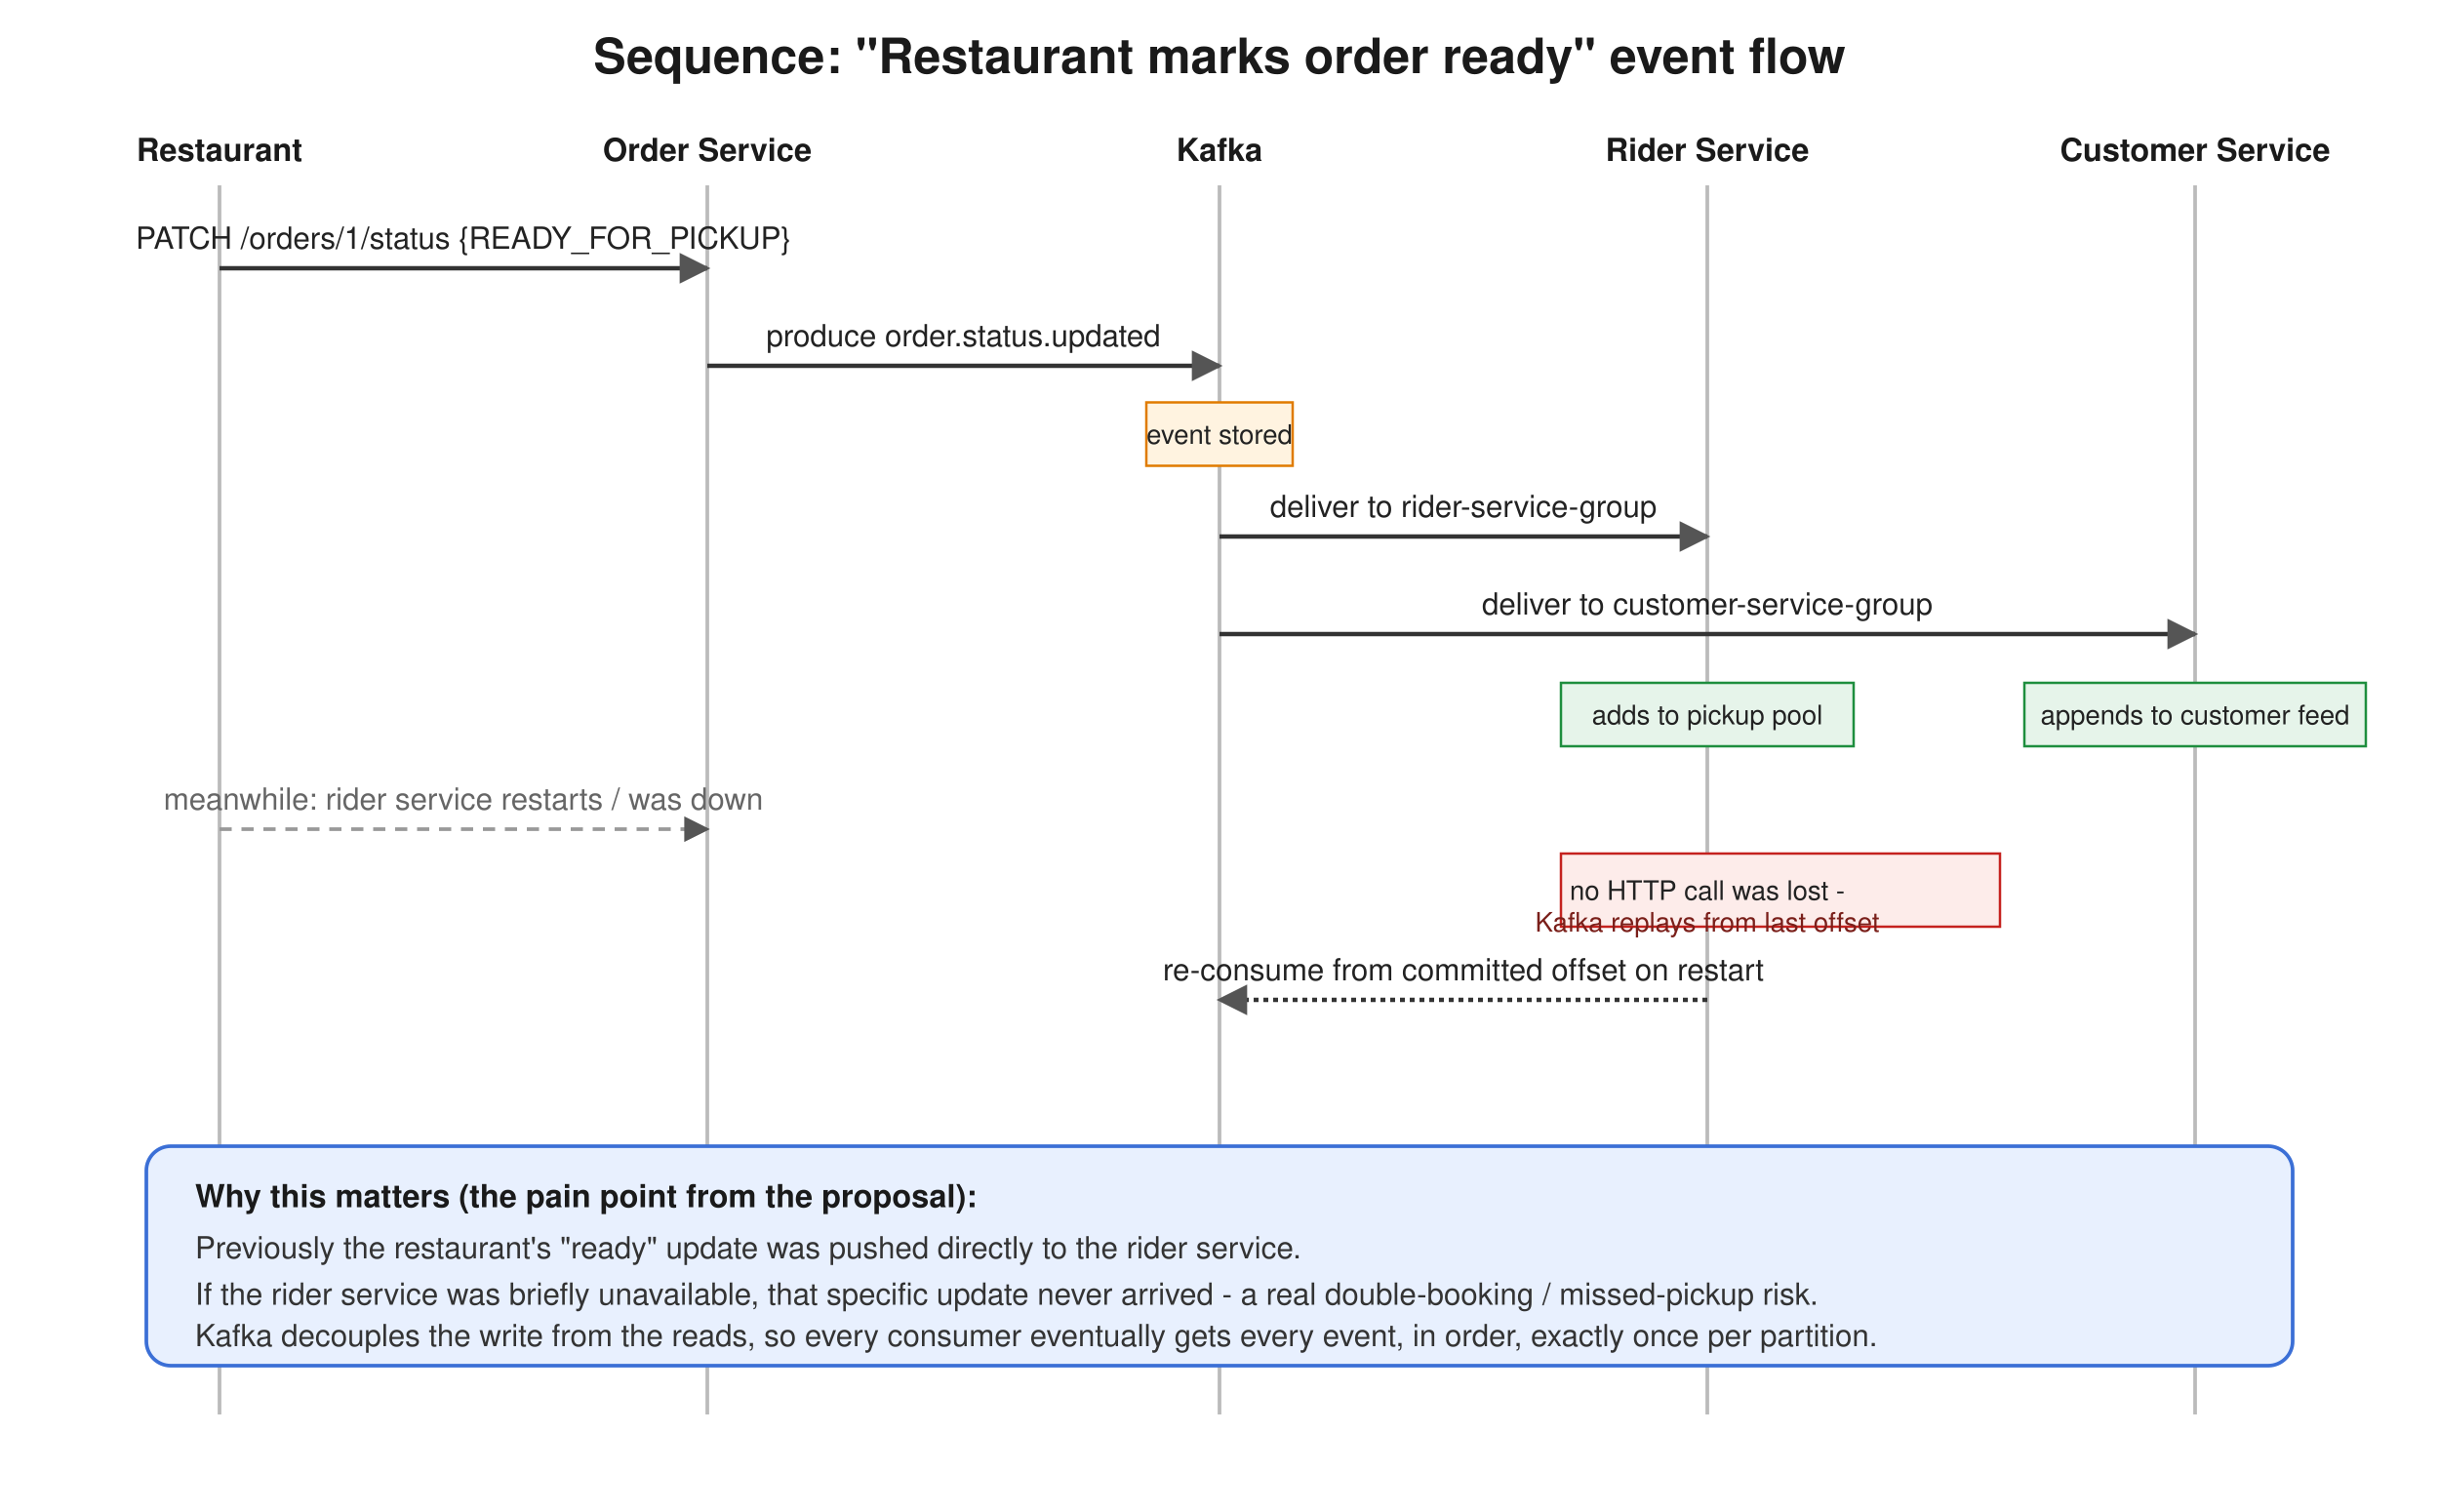
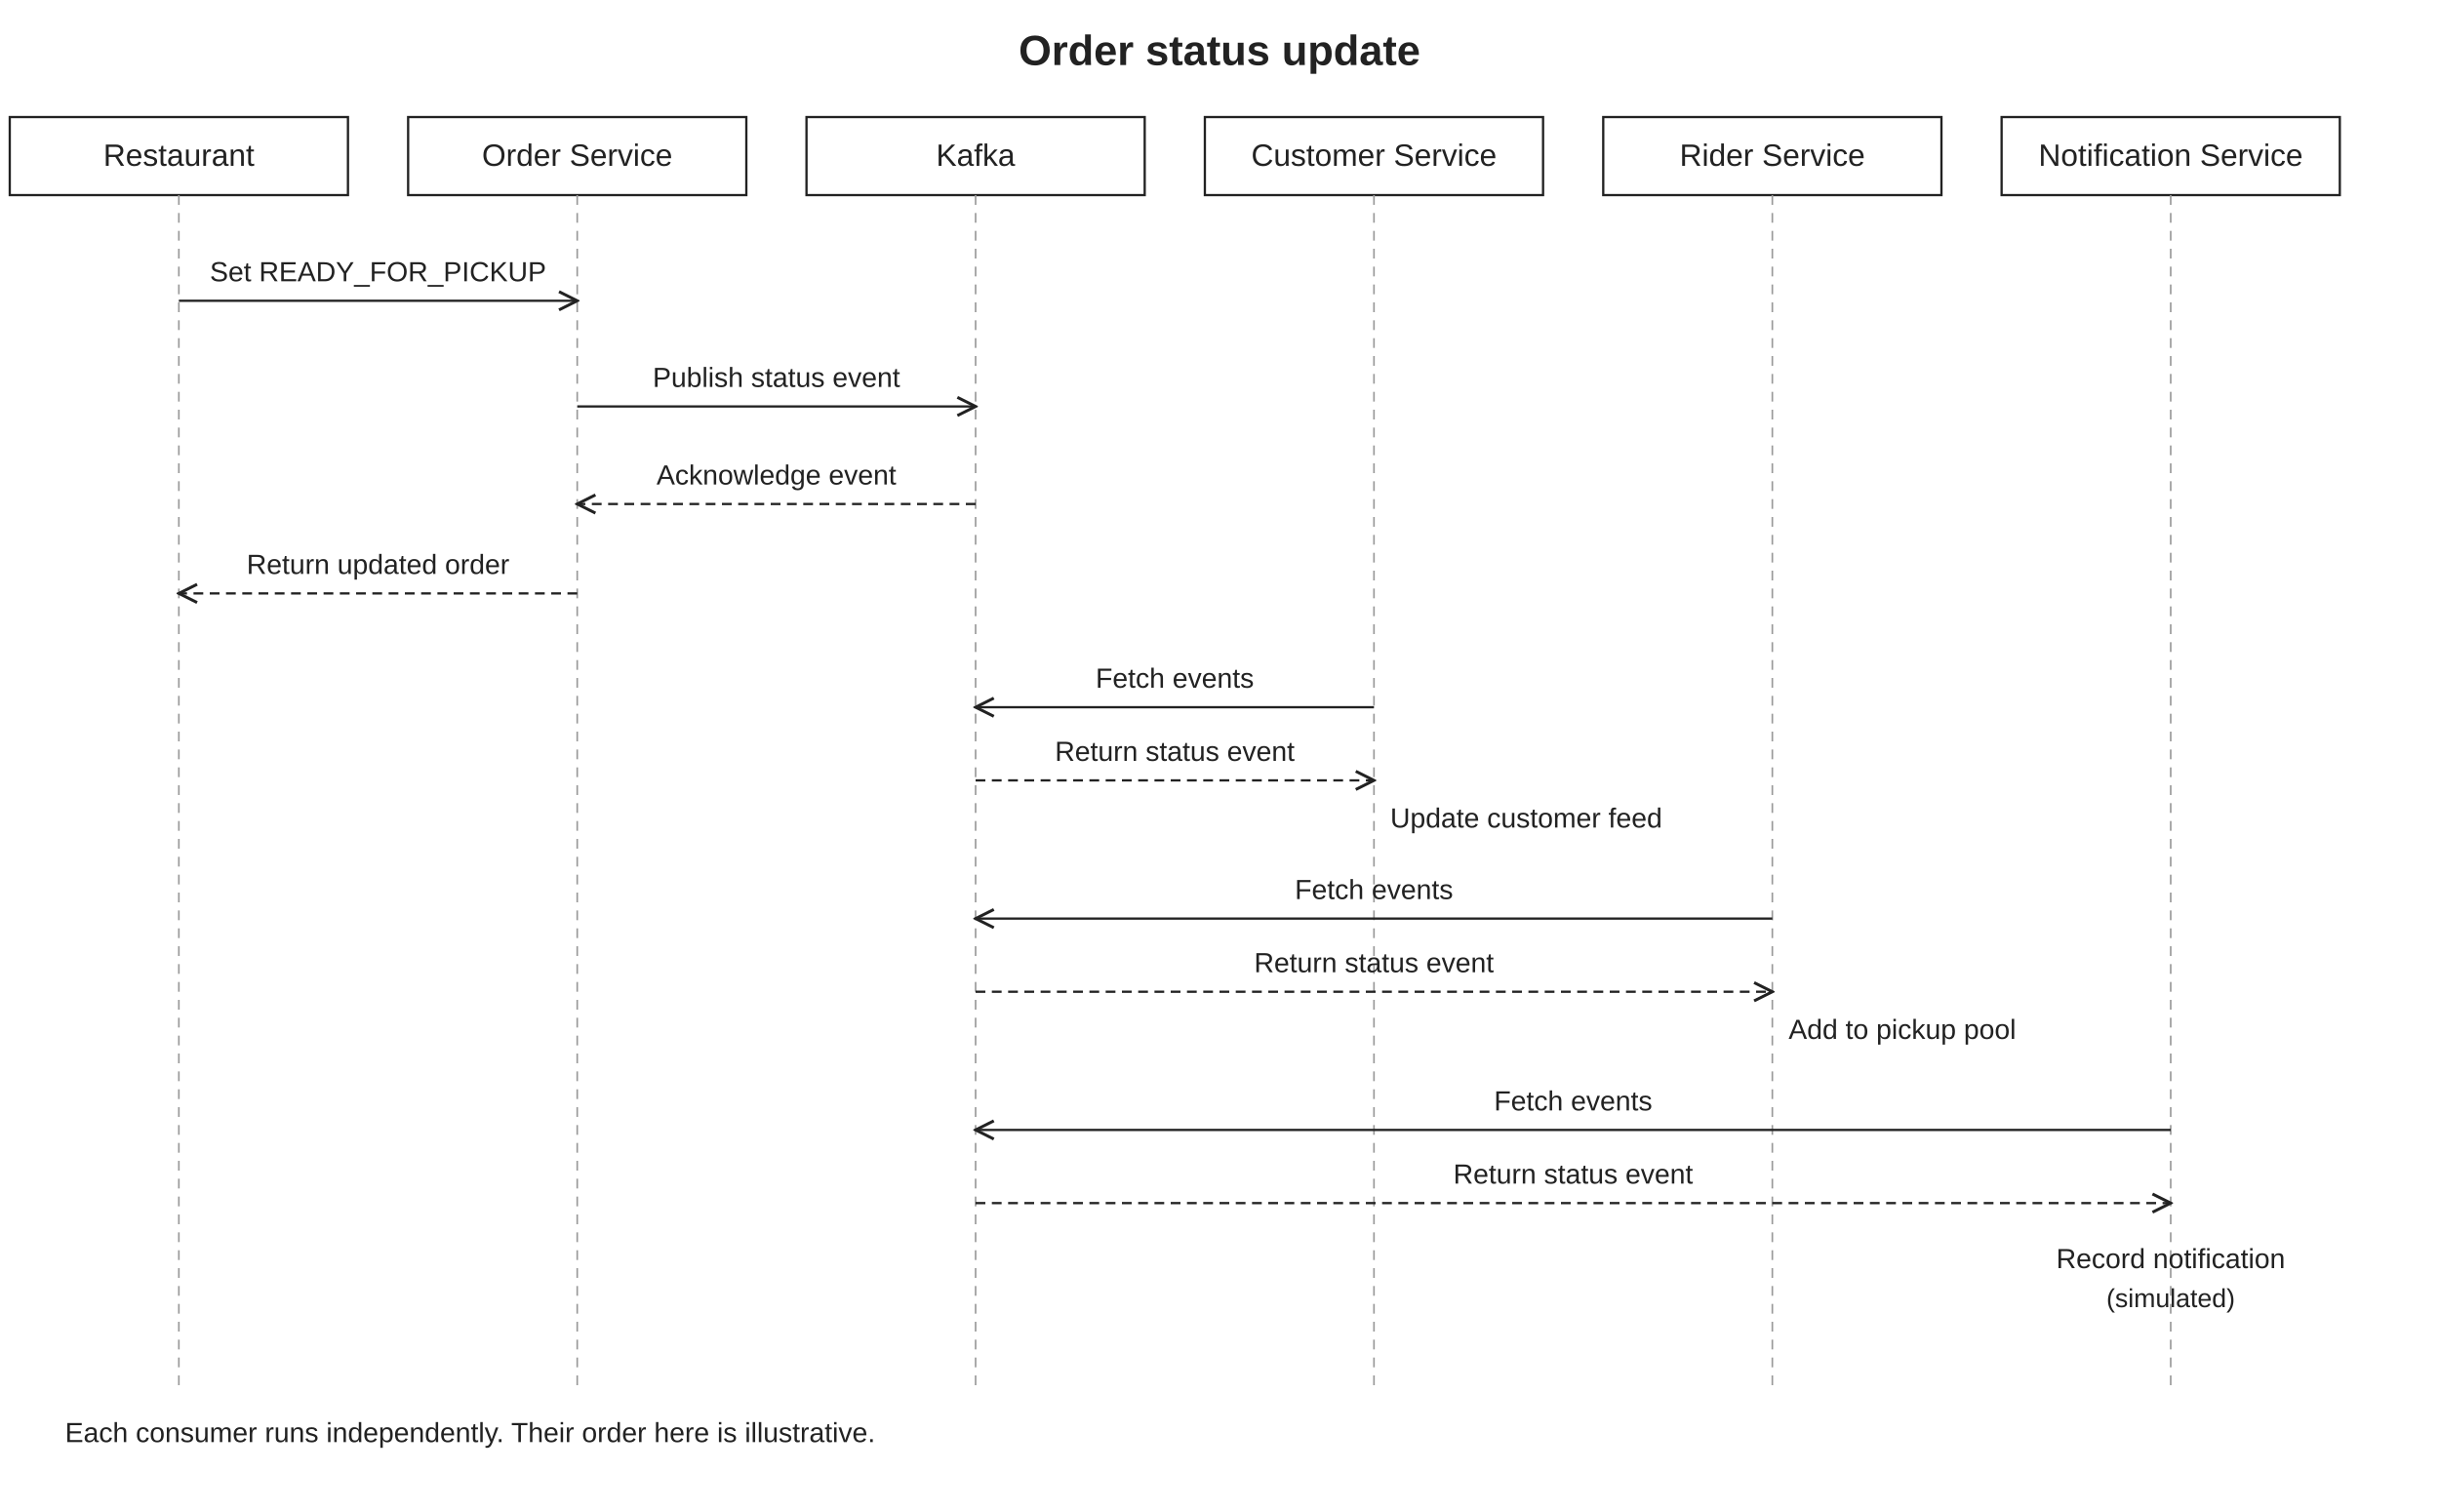
- <svg xmlns="http://www.w3.org/2000/svg" viewBox="0 0 1000 620" font-family="Helvetica, Arial, sans-serif">
+ <svg xmlns="http://www.w3.org/2000/svg" width="1500" height="930" viewBox="0 0 1500 930">
  <defs>
-     <marker id="arrow2" viewBox="0 0 10 10" refX="9" refY="5" markerWidth="7" markerHeight="7" orient="auto-start-reverse">
-       <path d="M0,0 L10,5 L0,10 z" fill="#555" />
+     <marker id="arrow" markerWidth="10" markerHeight="10" refX="9" refY="5" orient="auto">
+       <path d="M1 1 L9 5 L1 9" fill="none" stroke="#222" stroke-width="1.3" />
    </marker>
  </defs>
-   <rect x="0" y="0" width="1000" height="620" fill="#ffffff" />
-   <text x="500" y="30" text-anchor="middle" font-size="20" font-weight="bold" fill="#1a1a1a">
-     Sequence: "Restaurant marks order ready" event flow
-   </text>
-   <g font-size="13" font-weight="bold" fill="#1a1a1a">
-     <text x="90" y="66" text-anchor="middle">Restaurant</text>
-     <text x="290" y="66" text-anchor="middle">Order Service</text>
-     <text x="500" y="66" text-anchor="middle">Kafka</text>
-     <text x="700" y="66" text-anchor="middle">Rider Service</text>
-     <text x="900" y="66" text-anchor="middle">Customer Service</text>
+   <rect width="1500" height="930" fill="white" />
+   <g font-family="Arial, Helvetica, sans-serif" fill="#222">
+     <text x="750" y="40" font-size="26" text-anchor="middle" font-weight="bold">Order status update</text>
+     <rect x="6" y="72" width="208" height="48" fill="white" stroke="#222" stroke-width="1.4" />
+     <text x="110" y="102" font-size="19" text-anchor="middle" font-weight="normal">Restaurant</text>
+     <line x1="110" y1="120" x2="110" y2="855" stroke="#999" stroke-dasharray="6 5" />
+     <rect x="251" y="72" width="208" height="48" fill="white" stroke="#222" stroke-width="1.4" />
+     <text x="355" y="102" font-size="19" text-anchor="middle" font-weight="normal">Order Service</text>
+     <line x1="355" y1="120" x2="355" y2="855" stroke="#999" stroke-dasharray="6 5" />
+     <rect x="496" y="72" width="208" height="48" fill="white" stroke="#222" stroke-width="1.4" />
+     <text x="600" y="102" font-size="19" text-anchor="middle" font-weight="normal">Kafka</text>
+     <line x1="600" y1="120" x2="600" y2="855" stroke="#999" stroke-dasharray="6 5" />
+     <rect x="741" y="72" width="208" height="48" fill="white" stroke="#222" stroke-width="1.4" />
+     <text x="845" y="102" font-size="19" text-anchor="middle" font-weight="normal">Customer Service</text>
+     <line x1="845" y1="120" x2="845" y2="855" stroke="#999" stroke-dasharray="6 5" />
+     <rect x="986" y="72" width="208" height="48" fill="white" stroke="#222" stroke-width="1.4" />
+     <text x="1090" y="102" font-size="19" text-anchor="middle" font-weight="normal">Rider Service</text>
+     <line x1="1090" y1="120" x2="1090" y2="855" stroke="#999" stroke-dasharray="6 5" />
+     <rect x="1231" y="72" width="208" height="48" fill="white" stroke="#222" stroke-width="1.4" />
+     <text x="1335" y="102" font-size="19" text-anchor="middle" font-weight="normal">Notification Service</text>
+     <line x1="1335" y1="120" x2="1335" y2="855" stroke="#999" stroke-dasharray="6 5" />
+     <line x1="110" y1="185" x2="355" y2="185" stroke="#222" stroke-width="1.4" marker-end="url(#arrow)" />
+     <text x="232.5" y="173" font-size="17" text-anchor="middle" font-weight="normal">Set READY_FOR_PICKUP</text>
+     <line x1="355" y1="250" x2="600" y2="250" stroke="#222" stroke-width="1.4" marker-end="url(#arrow)" />
+     <text x="477.5" y="238" font-size="17" text-anchor="middle" font-weight="normal">Publish status event</text>
+     <line x1="600" y1="310" x2="355" y2="310" stroke="#222" stroke-width="1.4" marker-end="url(#arrow)" stroke-dasharray="6 4" />
+     <text x="477.5" y="298" font-size="17" text-anchor="middle" font-weight="normal">Acknowledge event</text>
+     <line x1="355" y1="365" x2="110" y2="365" stroke="#222" stroke-width="1.4" marker-end="url(#arrow)" stroke-dasharray="6 4" />
+     <text x="232.5" y="353" font-size="17" text-anchor="middle" font-weight="normal">Return updated order</text>
+     <line x1="845" y1="435" x2="600" y2="435" stroke="#222" stroke-width="1.4" marker-end="url(#arrow)" />
+     <text x="722.5" y="423" font-size="17" text-anchor="middle" font-weight="normal">Fetch events</text>
+     <line x1="600" y1="480" x2="845" y2="480" stroke="#222" stroke-width="1.4" marker-end="url(#arrow)" stroke-dasharray="6 4" />
+     <text x="722.5" y="468" font-size="17" text-anchor="middle" font-weight="normal">Return status event</text>
+     <text x="855" y="509" font-size="17" text-anchor="start" font-weight="normal">Update customer feed</text>
+     <line x1="1090" y1="565" x2="600" y2="565" stroke="#222" stroke-width="1.4" marker-end="url(#arrow)" />
+     <text x="845.0" y="553" font-size="17" text-anchor="middle" font-weight="normal">Fetch events</text>
+     <line x1="600" y1="610" x2="1090" y2="610" stroke="#222" stroke-width="1.4" marker-end="url(#arrow)" stroke-dasharray="6 4" />
+     <text x="845.0" y="598" font-size="17" text-anchor="middle" font-weight="normal">Return status event</text>
+     <text x="1100" y="639" font-size="17" text-anchor="start" font-weight="normal">Add to pickup pool</text>
+     <line x1="1335" y1="695" x2="600" y2="695" stroke="#222" stroke-width="1.4" marker-end="url(#arrow)" />
+     <text x="967.5" y="683" font-size="17" text-anchor="middle" font-weight="normal">Fetch events</text>
+     <line x1="600" y1="740" x2="1335" y2="740" stroke="#222" stroke-width="1.4" marker-end="url(#arrow)" stroke-dasharray="6 4" />
+     <text x="967.5" y="728" font-size="17" text-anchor="middle" font-weight="normal">Return status event</text>
+     <text x="1335" y="780" font-size="17" text-anchor="middle" font-weight="normal">Record notification</text>
+     <text x="1335" y="804" font-size="16" text-anchor="middle" font-weight="normal">(simulated)</text>
+     <text x="40" y="887" font-size="17" text-anchor="start" font-weight="normal">Each consumer runs independently. Their order here is illustrative.</text>
  </g>
-   <g stroke="#bbb" stroke-width="1.5">
-     <line x1="90" y1="76" x2="90" y2="580" />
-     <line x1="290" y1="76" x2="290" y2="580" />
-     <line x1="500" y1="76" x2="500" y2="580" />
-     <line x1="700" y1="76" x2="700" y2="580" />
-     <line x1="900" y1="76" x2="900" y2="580" />
-   </g>
-   <g font-size="12.5" fill="#222">
-     <line x1="90" y1="110" x2="290" y2="110" stroke="#333" stroke-width="1.8" marker-end="url(#arrow2)" />
-     <text x="190" y="102" text-anchor="middle">PATCH /orders/1/status {READY_FOR_PICKUP}</text>
-     <line x1="290" y1="150" x2="500" y2="150" stroke="#333" stroke-width="1.8" marker-end="url(#arrow2)" />
-     <text x="395" y="142" text-anchor="middle">produce order.status.updated</text>
-     <rect x="470" y="165" width="60" height="26" fill="#fff3e0" stroke="#e07b00" />
-     <text x="500" y="182" text-anchor="middle" font-size="11">event stored</text>
-     <line x1="500" y1="220" x2="700" y2="220" stroke="#333" stroke-width="1.8" marker-end="url(#arrow2)" />
-     <text x="600" y="212" text-anchor="middle">deliver to rider-service-group</text>
-     <line x1="500" y1="260" x2="900" y2="260" stroke="#333" stroke-width="1.8" marker-end="url(#arrow2)" />
-     <text x="700" y="252" text-anchor="middle">deliver to customer-service-group</text>
-     <rect x="640" y="280" width="120" height="26" fill="#e6f4ea" stroke="#1e8e3e" />
-     <text x="700" y="297" text-anchor="middle" font-size="11">adds to pickup pool</text>
-     <rect x="830" y="280" width="140" height="26" fill="#e6f4ea" stroke="#1e8e3e" />
-     <text x="900" y="297" text-anchor="middle" font-size="11">appends to customer feed</text>
-     <line x1="90" y1="340" x2="290" y2="340" stroke="#999" stroke-width="1.5" stroke-dasharray="5,4" marker-end="url(#arrow2)" />
-     <text x="190" y="332" text-anchor="middle" fill="#666">meanwhile: rider service restarts / was down</text>
-     <rect x="640" y="350" width="180" height="30" fill="#fdecea" stroke="#c5221f" />
-     <text x="700" y="369" text-anchor="middle" font-size="11">no HTTP call was lost -</text>
-     <text x="700" y="382" text-anchor="middle" font-size="11" fill="#7a1f1a">Kafka replays from last offset</text>
-     <line x1="700" y1="410" x2="500" y2="410" stroke="#333" stroke-width="1.8" stroke-dasharray="2,2" marker-end="url(#arrow2)" />
-     <text x="600" y="402" text-anchor="middle">re-consume from committed offset on restart</text>
-   </g>
-   <rect x="60" y="470" width="880" height="90" rx="10" fill="#e8f0fe" stroke="#3b6fd6" stroke-width="1.5" />
-   <text x="80" y="495" font-size="13" font-weight="bold" fill="#1a1a1a">Why this matters (the pain point from the proposal):</text>
-   <text x="80" y="516" font-size="12.5" fill="#333">Previously the restaurant's "ready" update was pushed directly to the rider service.</text>
-   <text x="80" y="535" font-size="12.5" fill="#333">If the rider service was briefly unavailable, that specific update never arrived - a real double-booking / missed-pickup risk.</text>
-   <text x="80" y="552" font-size="12.5" fill="#333">Kafka decouples the write from the reads, so every consumer eventually gets every event, in order, exactly once per partition.</text>
</svg>
